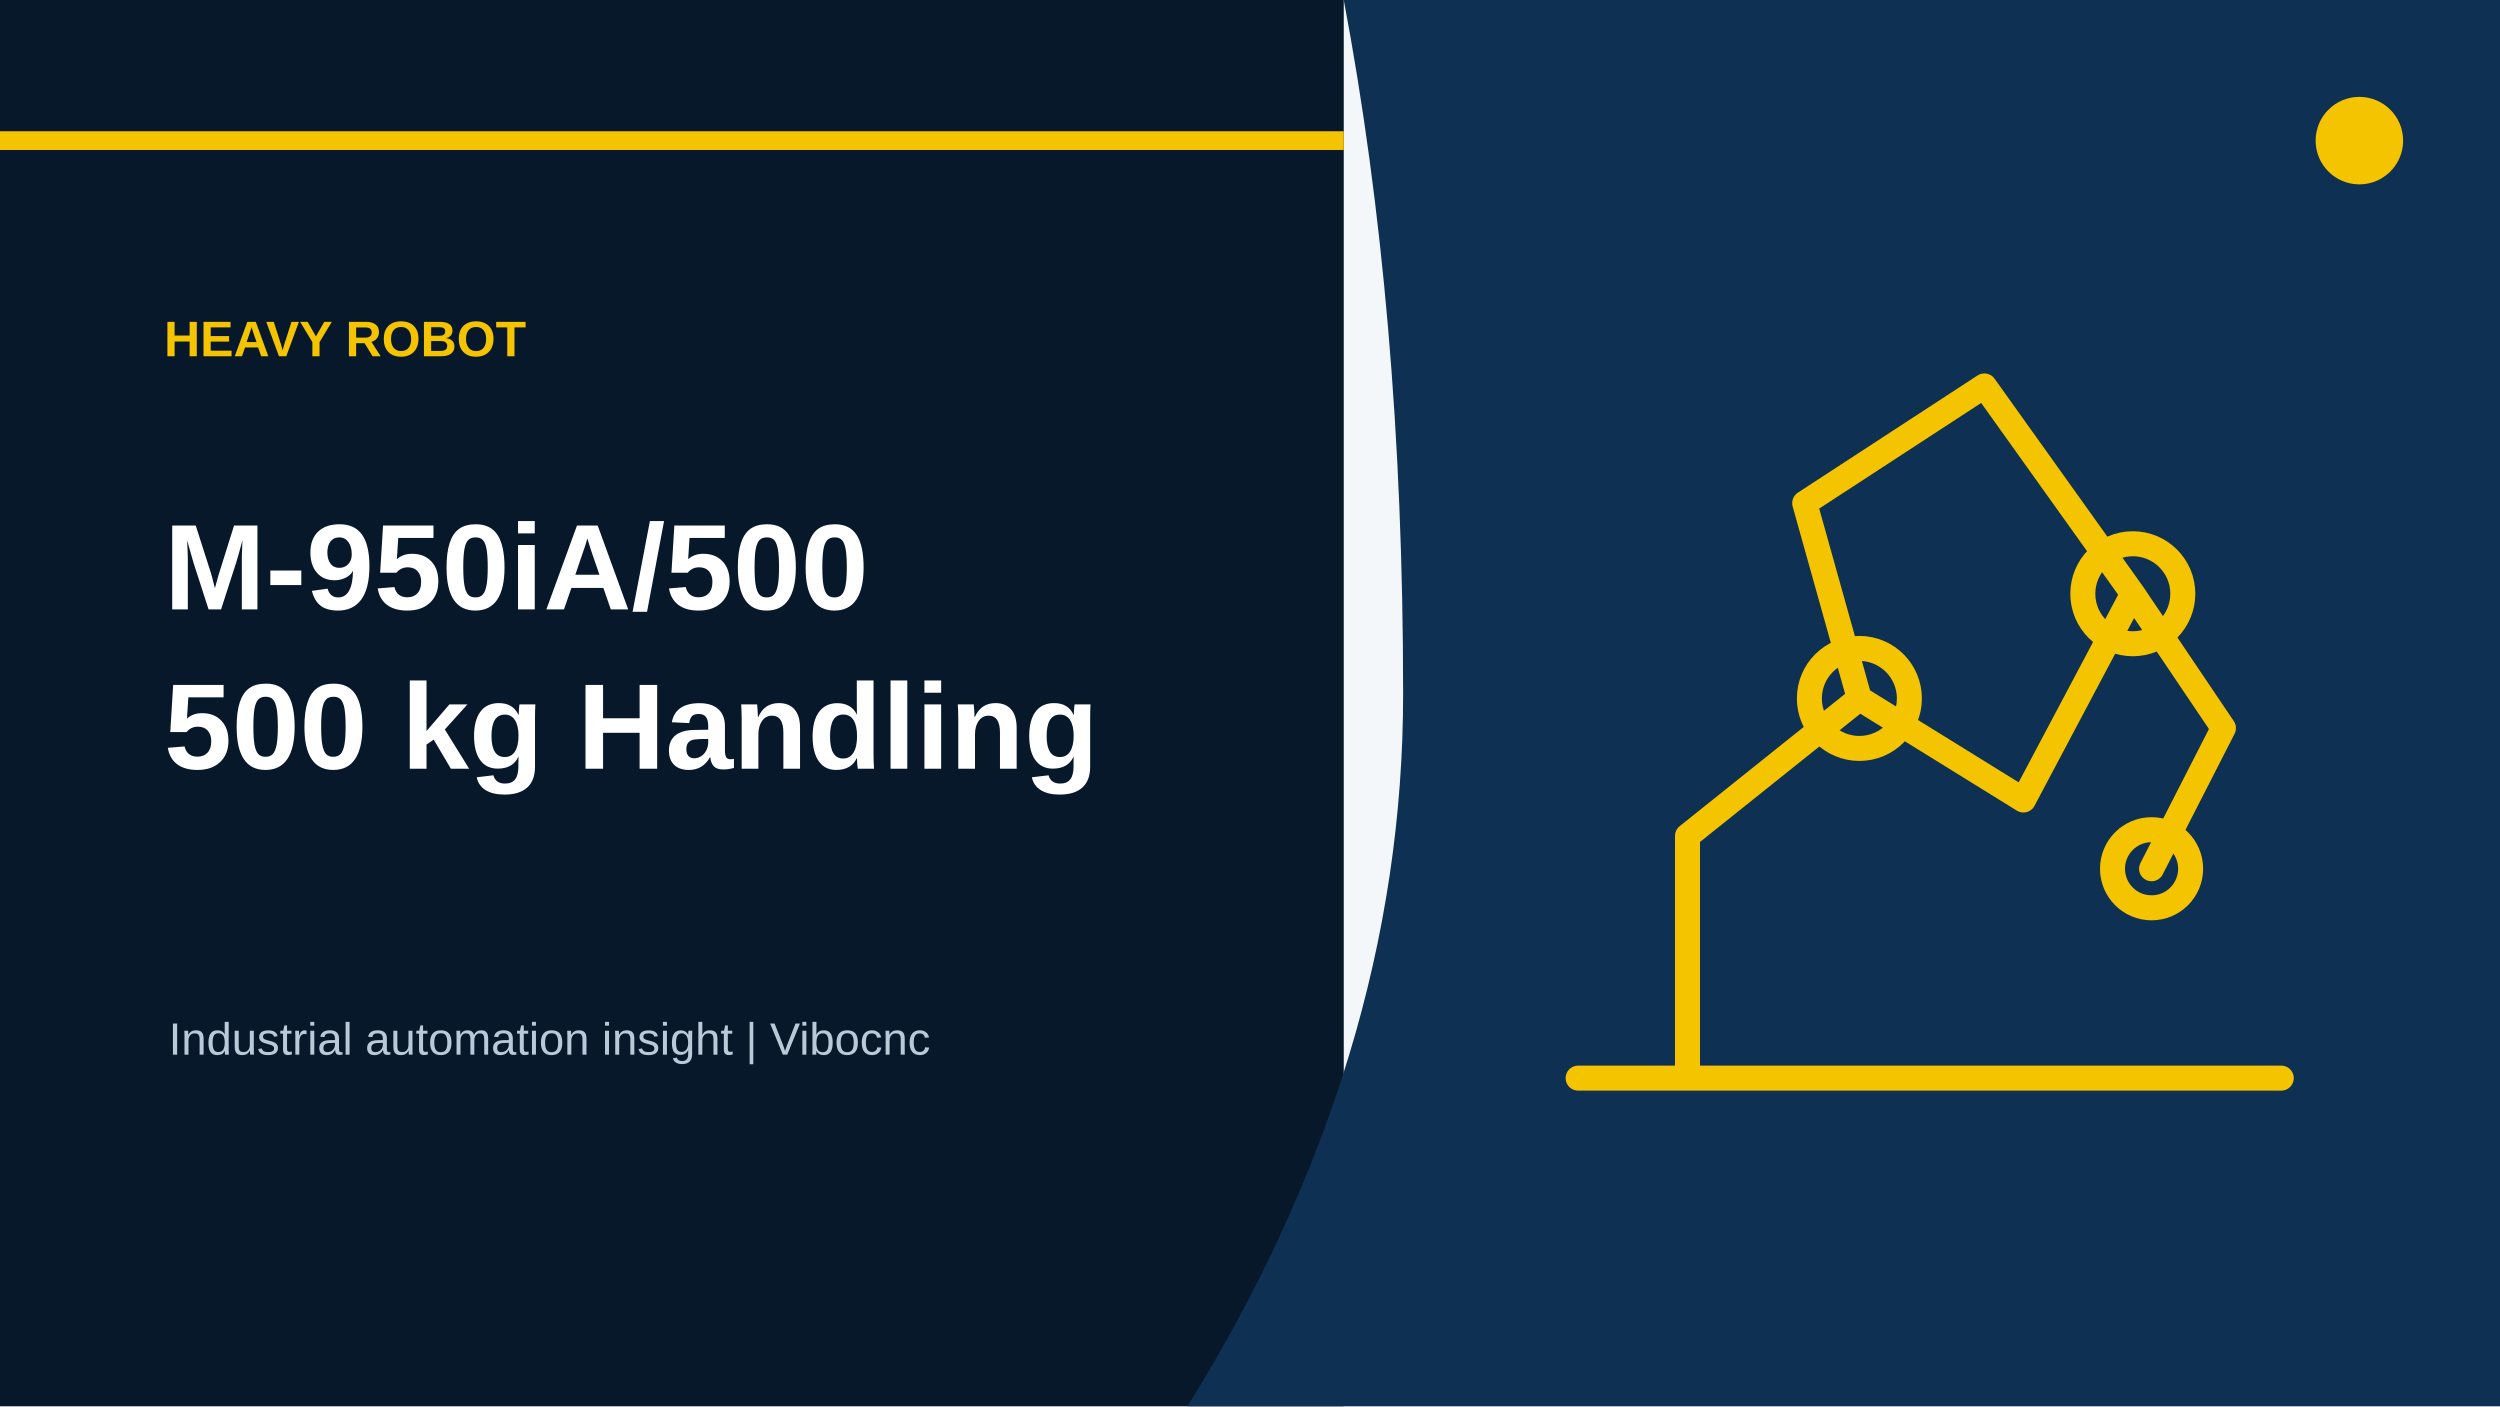
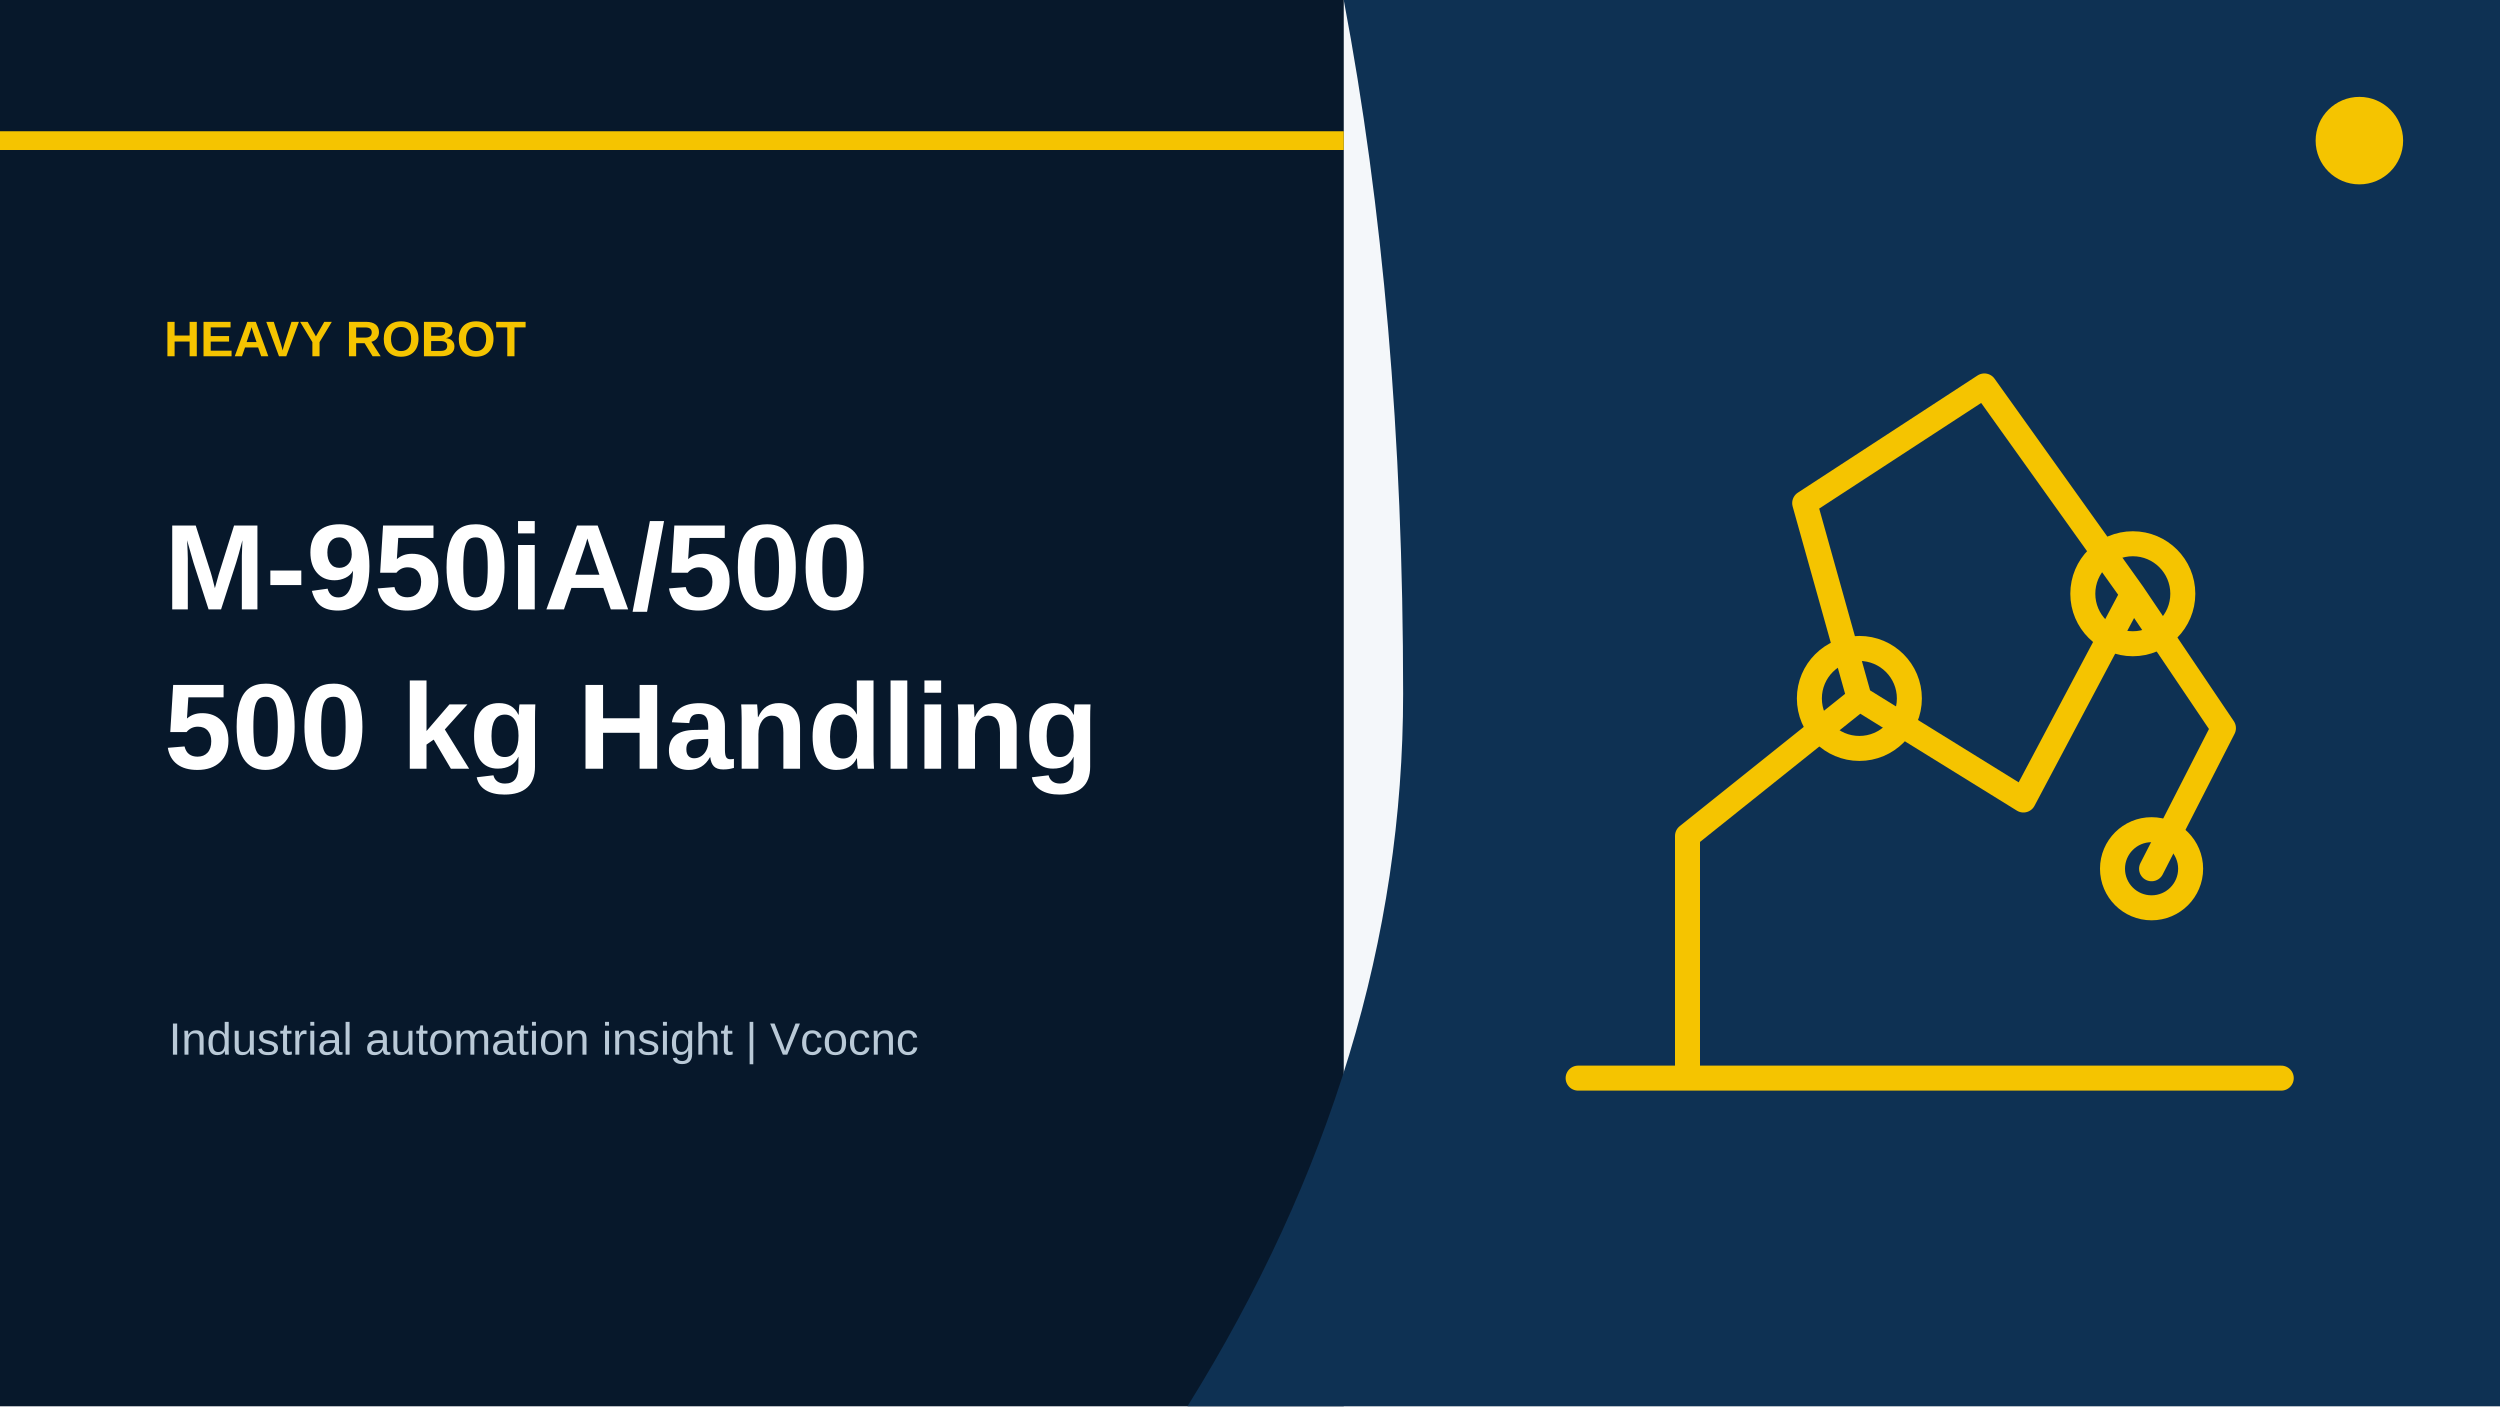
<svg xmlns="http://www.w3.org/2000/svg" width="1600" height="900" viewBox="0 0 1600 900" role="img" aria-labelledby="title description">
  <rect width="1600" height="900" fill="#f4f7fa" />
  <rect x="0" y="0" width="860" height="900" fill="#07182b" />
  <path d="M860 0h740v900H760c92-148 138-300 138-456C898 280 885 132 860 0z" fill="#0e3153" />
  <path d="M0 90h860" stroke="#f5c400" stroke-width="12" />
  <text x="105" y="228" fill="#f5c400" font-family="Arial, Helvetica, sans-serif" font-size="32" font-weight="700">HEAVY ROBOT</text>
  <text x="105" y="390" fill="#ffffff" font-family="Arial, Helvetica, sans-serif" font-size="78" font-weight="700">M-950iA/500</text>
  <text x="105" y="492" fill="#ffffff" font-family="Arial, Helvetica, sans-serif" font-size="78" font-weight="700">500 kg Handling</text>
-   <text x="108" y="675" fill="#b9c9d7" font-family="Arial, Helvetica, sans-serif" font-size="29">Industrial automation insight | Vibocnc</text>
+   <text x="108" y="675" fill="#b9c9d7" font-family="Arial, Helvetica, sans-serif" font-size="29">Industrial automation insight | Vcocnc</text>
  <g fill="none" stroke="#f5c400" stroke-width="16" stroke-linecap="round" stroke-linejoin="round">
    <path d="M1010 690h450M1080 690V535l110-88 105 65 70-132M1190 447l-35-125 115-75 95 133M1365 380l58 86-46 90" />
    <circle cx="1190" cy="447" r="32" />
    <circle cx="1365" cy="380" r="32" />
    <circle cx="1377" cy="556" r="25" />
  </g>
  <circle cx="1510" cy="90" r="28" fill="#f5c400" />
</svg>
